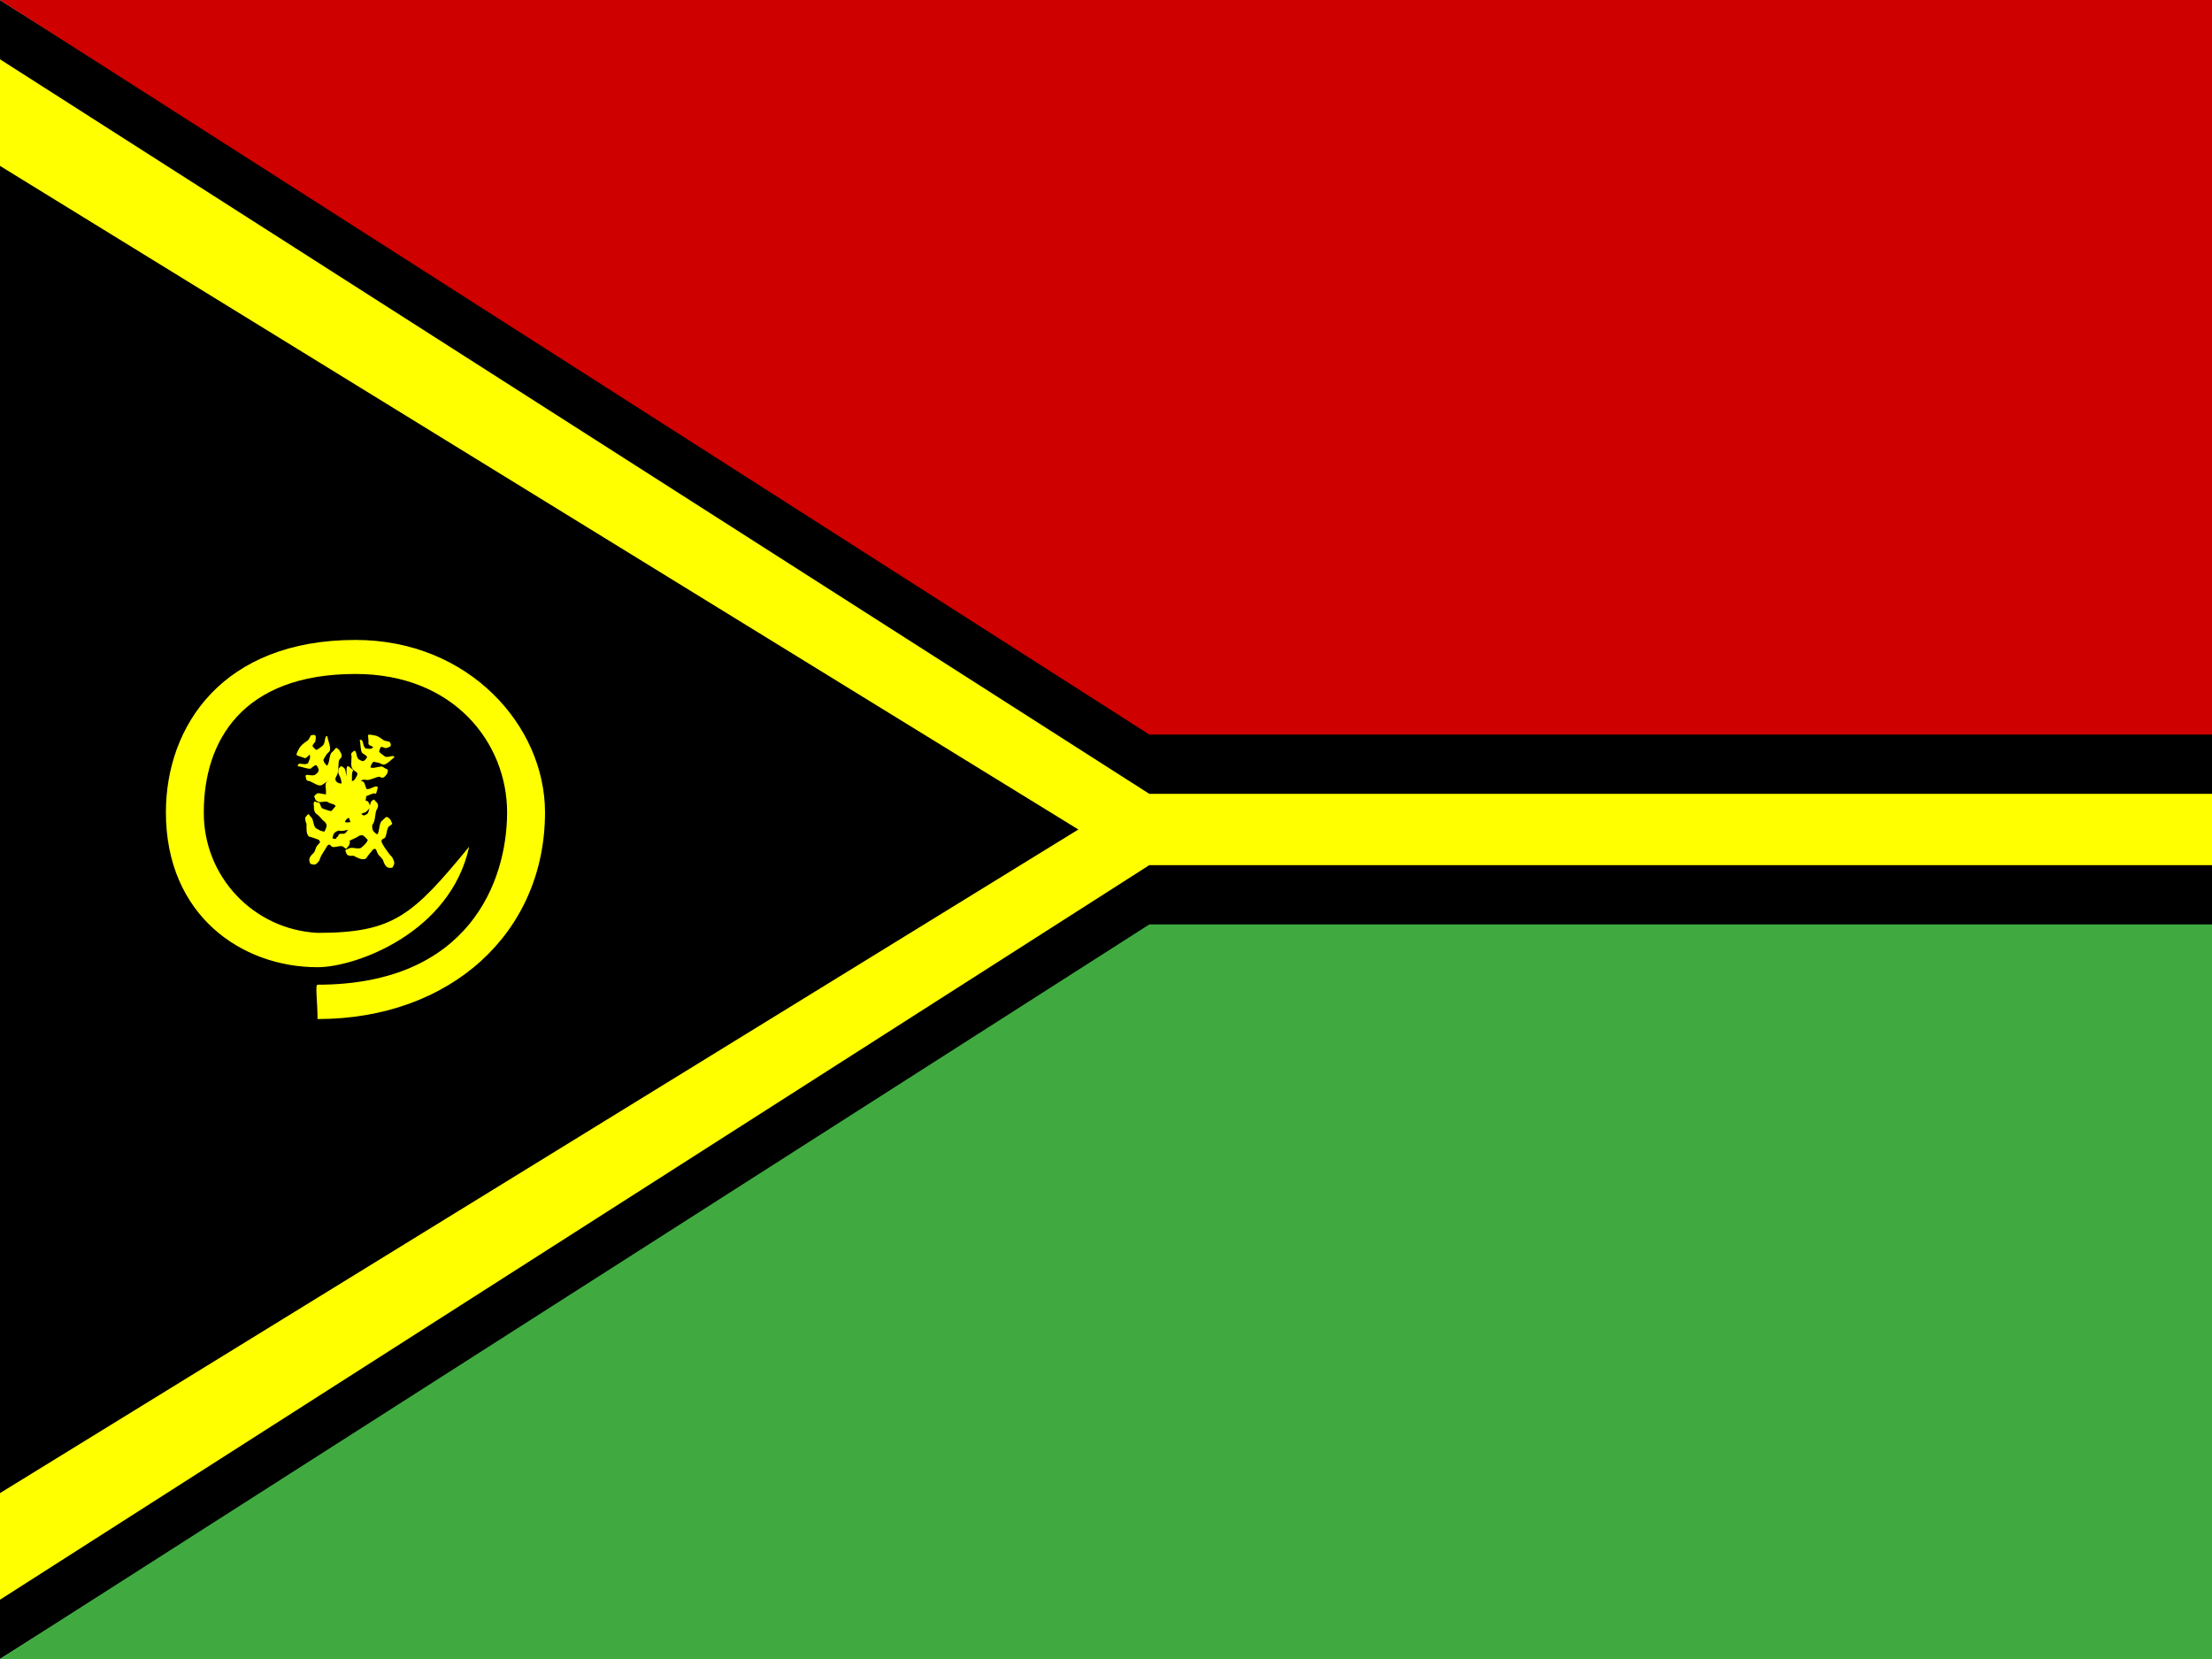
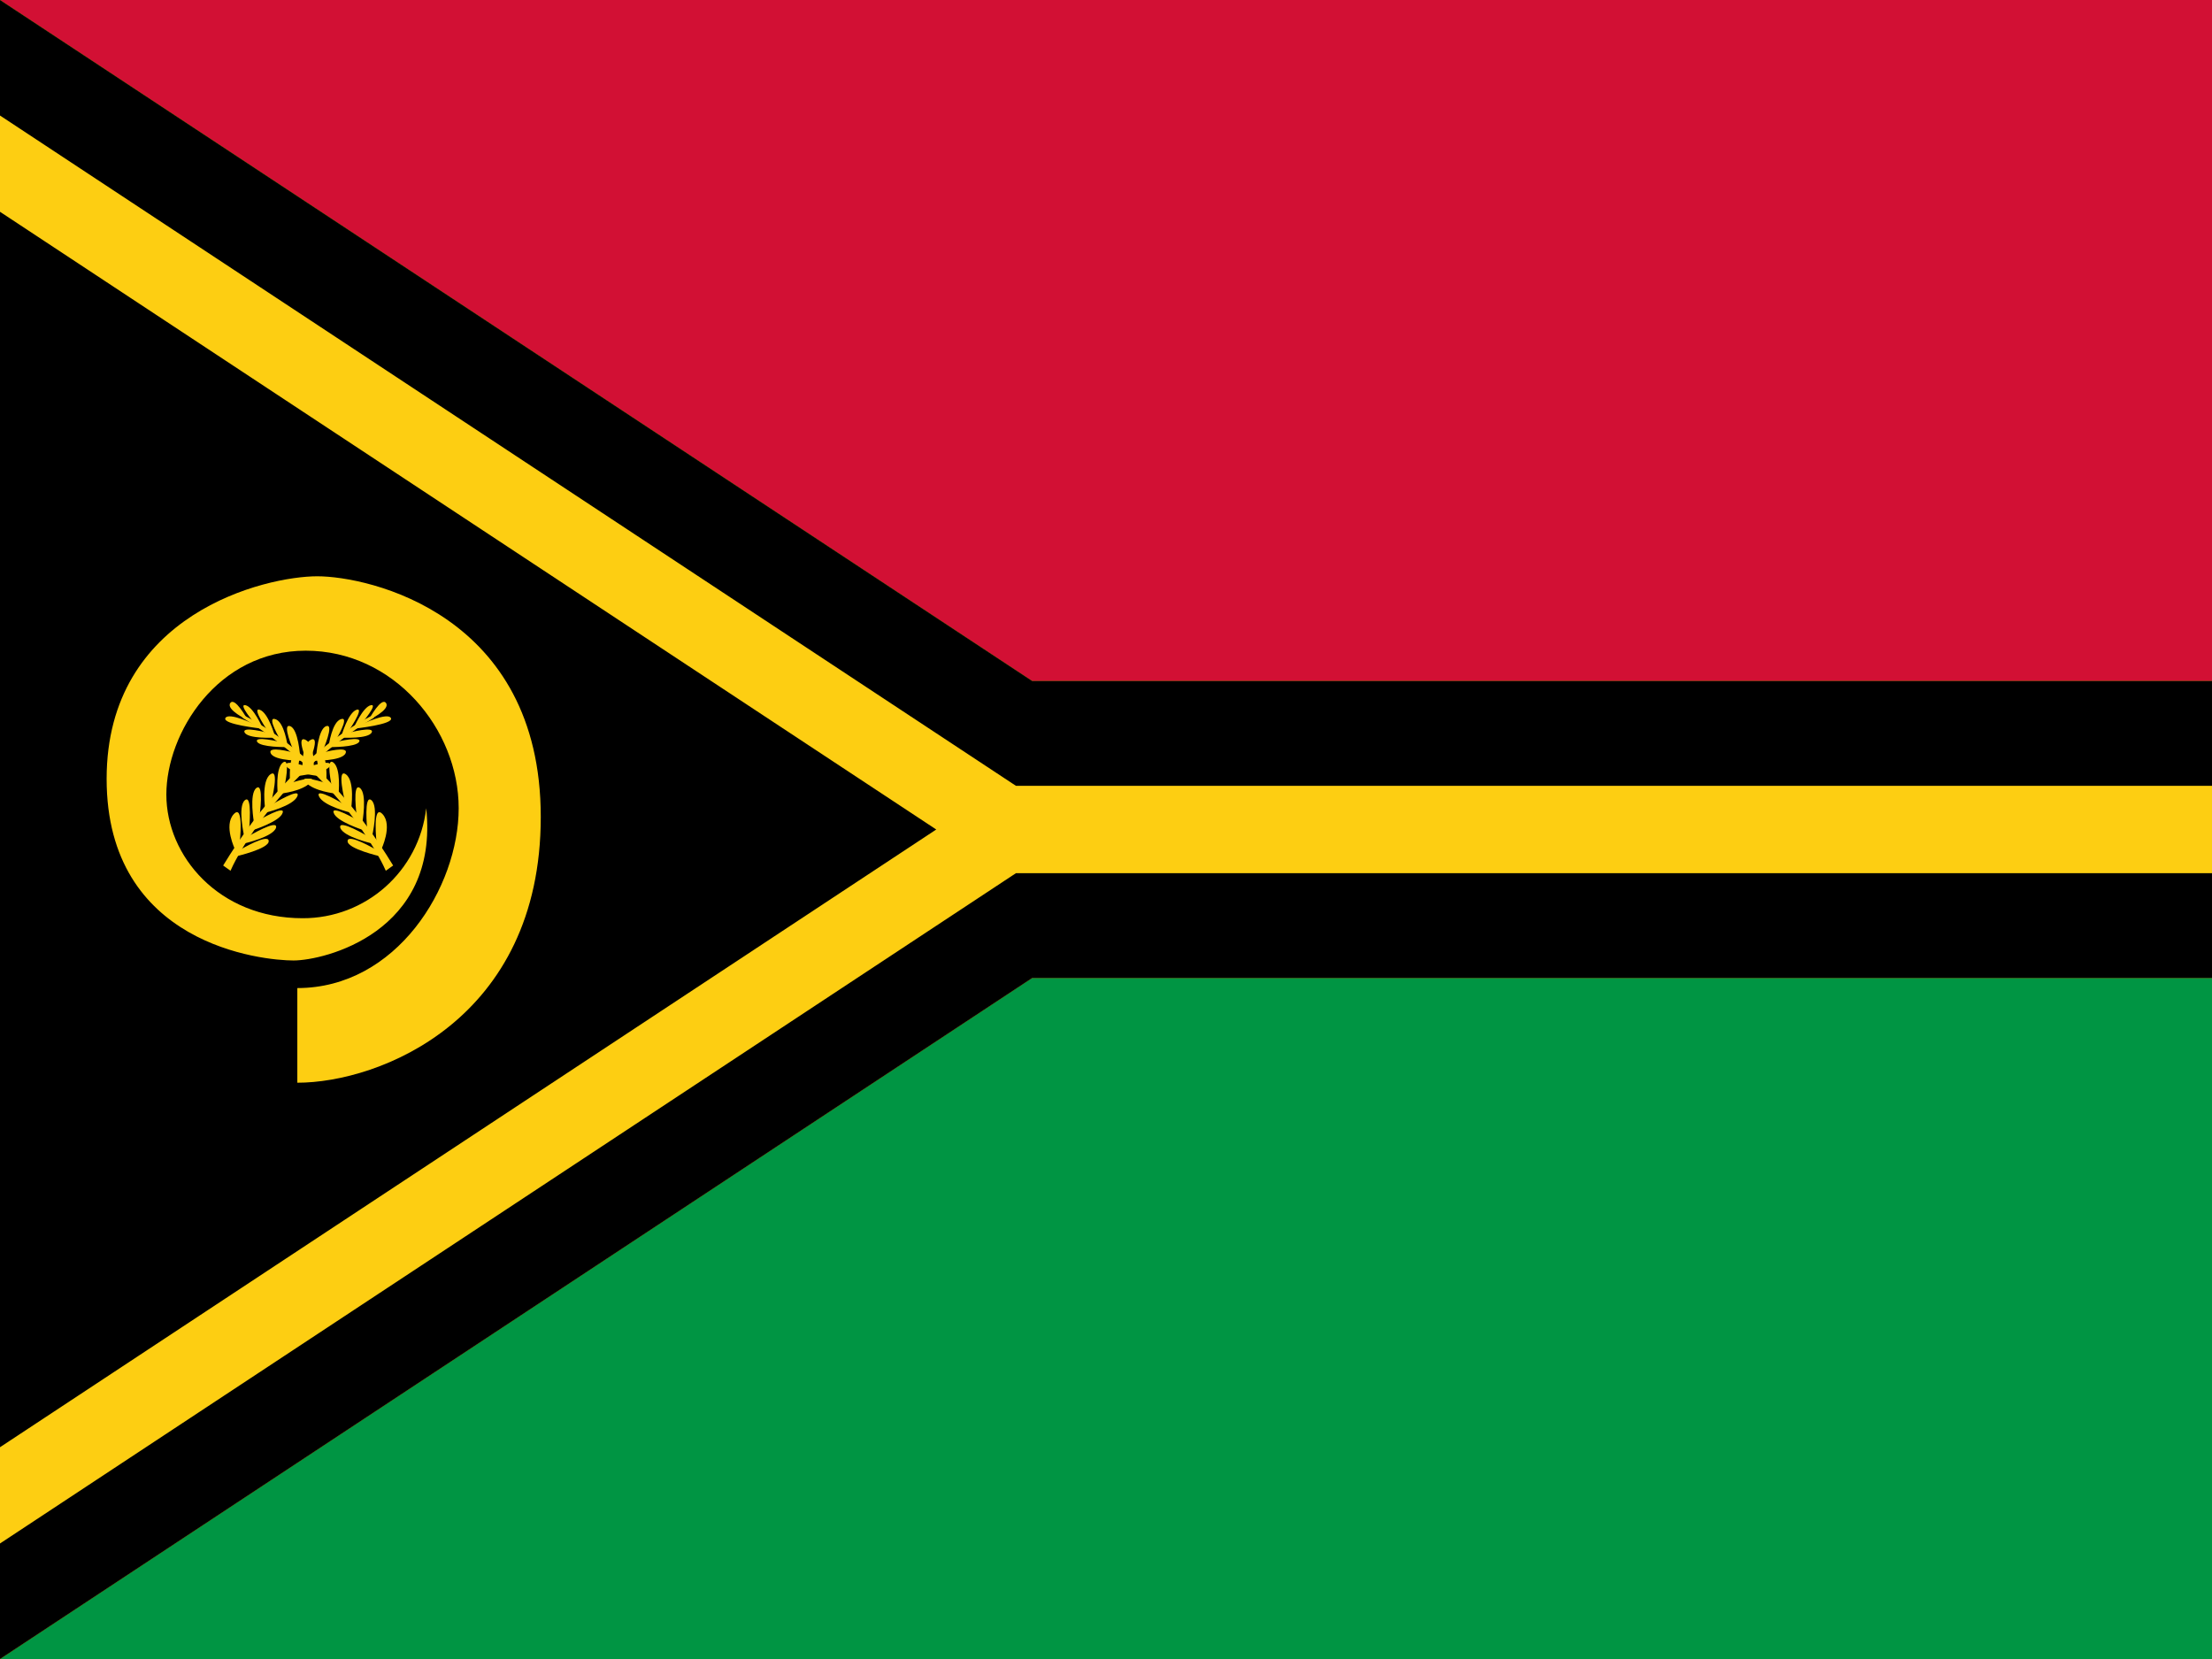
- <svg xmlns="http://www.w3.org/2000/svg" id="flag-icons-vu" viewBox="0 0 640 480">
+ <svg xmlns="http://www.w3.org/2000/svg" xmlns:xlink="http://www.w3.org/1999/xlink" id="flag-icons-vu" viewBox="0 0 640 480">
  <defs>
    <clipPath id="vu-a">
-       <path fill-opacity=".7" d="M0 0h682.7v512H0z" />
+       <path d="M0 0v475l420-195h480v-85H420Z" />
    </clipPath>
  </defs>
-   <g clip-path="url(#vu-a)" transform="scale(.9375)">
-     <g fill-rule="evenodd">
-       <path d="m0 0 347.4 219.4H768v73.2H347.4L0 512V0z" />
-       <path fill="#ff0" d="M0 493.7 354.7 267H768v-22H354.7L0 18.3v32.9L332.8 256 0 460.8v32.9z" />
-       <path fill="#40aa40" d="m0 512 354.7-226.7H768V512H0z" />
-       <path fill="#ce0000" d="m0 0 354.7 226.7H768V0H0z" />
-       <path fill="#ff0" d="M95.8 266.6c1.2.3 1.6.6 2.8-1.1.2-1 1-2.2 1.7-3.3.8-1.5 1.2-2 2-1 .6.7 2.8-.5 3.6.1 1.4 1 .6.8 1.7-.2.9-1.8.1-1.6-1-2.4-1-.6-3.1.6-4 0 .3-1.8.9-2 2-2.4.8.5 3.1-.4 3.8-.4 1 .2 2 .3 2.3-1.2.5-1 .3-.3-.2-1-.8-.7-3 .5-3.9 0-1-.9-.9-1.2-.2-2.6.8-.5 1.5-.3 2.6.4 1 .8 2.8-.7 3.8-.8.9-1 1.9-1.3 1.2-2.5-.3-1-.6-1-1.8-1.3-1.2-.8-2.8.7-3.3-.5 1-1.4 1.3-1.1 2.5-.3.8.2 3-1.1 3.8-1.2 1.1-.3.6 1 1.4-1.8-.3-1.2-2.3.7-3.4.4-1 .2-2-.2-2-1.4 0-1.5.8-1.6 1.9-1.4 1 .2 3.1-1 4-1 1 .6 1.5.4 2.4-1 .6-1.7-.1-1-1.3-2-.8-.5-3 .7-3.9.1.2-.6.5-1.4 1-1.7.9.2 1.6.2 2.7.8 1 .5 2.8-1.5 3.7-2.2-.2-1-2 .4-3-.3-.6-.5-1.5-1-1.7-1.5.6-1.7.3-1.6 2-1 .8-.3 2.3-.3 1.3-1.9-.2-.2-1-.2-1.8-.5-.9-.6-1.7-1.3-2.7-1.5-.7-.1-1.7-.4-2.2-.2 0 1 .2 1.6.1 2.8.5.7 1.3.7 1.5 1-.9.8-1.4.4-2.3.4-1.2-.7-.5-3.1-1.9-2.6.3.7.2 3.4.8 4 .6.4 1.4.8 1.5 1.3-1 1.5-1.3 1.4-2.5.7-1-.6-.6-2.8-1.5-2.7-1 .8-1 .7-.8 1.8 0 1.4-.5 3.4.7 4.2 1.3 1 1.5.8.4 2.7-.7.9-1.1.7-2 .3-.9-.6-.7-3-1.4-3.7-1.4-.8-.6-.8-1.7.2-.3 1.3 0 1.6.5 2.7.4.7.4 3 1.2 3.2 1.2.7 1.3.6-.2 2-1 0-1.6.3-2.4-.7-1-.8-.4-3.2-1.7-3.2-1.2.1-1.5.1-1.4 1.8.3 1.5-.3 3.8.9 4.7 1.1.5 1.8.4 2.2 1.1-.4.3-1 1.3-1.4 1.5-.8 0-1.6-.5-2.5-.7-1-.5-.5-1.4-1.4-2-1 .3-1-1-1.5.3.2 1.2-.2 2.6 1 3.4.8.5 1.5 1.7 2.4 2.3 1 1.2.6 1.4 0 3-.9.1-1.8-.5-2.7-1-.9-.7-.7-3-1.6-3.5-.7-.8-.5-1.4-1.7.2 0 1 .1 1.2.4 2 0 1-.2 3.2.8 3.9 1 .2 2.2.7 3 1 .8 1 .1.8-.8 2.2-.5 1.4-.5 1.7-1.4 2.4-.8 1-1 1.5-.4 2.8z" />
-       <path fill="#ff0" d="M121 267.9c.7-1.2 1.1-1.4 0-3.4-.8-.7-1.6-2-2.4-3.1-1-1.6-1.3-2.2 0-2.7.8-.3.6-3 1.5-3.7 1.4-1.1 1-.3.5-1.9-1.4-1.7-1.5-.8-2.7.2-1 .7-.7 3.5-1.5 4.2-1.6-1-1.6-1.8-1.5-3 .9-.7.9-3.6 1.2-4.3.6-1 1-2-.2-2.9-.8-1-.2-.4-1-.3-1 .7-.7 3.5-1.6 4.2-1.2.8-1.4.5-2.4-.8-.1-1 .3-1.7 1.4-2.6 1.1-.8.5-3.3.8-4.3-.6-1.4-.5-2.6-1.8-2.4-1 0-1.2.3-2 1.5-1.2 1-.4 3.2-1.8 3.2-.9-1.6-.4-1.8.8-2.8.5-.7.2-3.7.4-4.5.2-1.2 1-.2-1.1-2-1.2-.3-.2 2.6-1 3.6-.3 1.2-1 2-2 1.6-1.5-.6-1.2-1.5-.6-2.5s.3-3.8.7-4.7c1-1 1-1.4 0-3-1.3-1.4-1-.3-2.2.6-1 .7-.7 3.5-1.6 4.2-.5-.5-1-1-1.1-1.8.5-.8.7-1.6 1.8-2.5.8-.9-.4-3.5-.6-4.8-1-.2-.4 2.2-1.5 3-.7.5-1.4 1.2-2 1.2-1.3-1.3-1.4-1-.2-2.5.1-1 .7-2.5-1.2-2-.3 0-.5 1-1.1 1.6-1 .7-1.9 1.3-2.5 2.2-.4.7-1 1.7-1 2.3.8.5 1.5.5 2.6 1 .8-.2 1.2-1 1.5-1.1.3 1.2-.2 1.6-.5 2.6-1.2 1-3.2-.7-3.2 1 .8-.1 3.2 1 4 .7.6-.5 1.3-1.2 1.8-1 1 1.5.8 1.9-.3 2.8-1 .8-3-.4-3.1.5.3 1.4.2 1.4 1.3 1.6 1.3.5 2.9 1.9 4 1 1.5-1 1.5-1.3 2.7.6.6 1.1.3 1.5-.5 2.2-.9.8-3-.4-4 0-1.2 1.2-.9.4-.4 2 1 .8 1.4.7 2.7.5.8-.2 3 .8 3.4 0 1.1-1 1-1.1 1.7 1-.4 1.2-.3 1.8-1.6 2.3-1.1.8-3-.9-3.6.5-.4 1.4-.5 1.7 1.1 2.2 1.5.3 3.4 1.8 4.7 1 .9-1 1-1.8 1.9-2 .1.6.7 1.6.7 2.1-.2.9-1 1.5-1.6 2.4-.8.9-1.5 0-2.3.7-.1 1.1-1.4.6-.3 1.7 1 .2 2.3 1.2 3.4.4.9-.7 2.3-1 3.1-1.7 1.5-.6 1.5 0 2.8 1.2-.3 1-1.2 1.7-2 2.4-1 .7-3-.4-3.9.3-1 .5-1.4 0-.5 1.9 1 .5 1.2.3 2 .3 1 .5 2.8 1.6 3.9.8.6-1 1.6-2 2.2-2.8 1.1-.4.7.2 1.6 1.7 1.1 1.2 1.4 1.3 1.7 2.5.6 1.2 1 1.7 2.4 1.5z" />
-       <path fill="#ff0" d="M98 314.5c0-5.3-.8-10.6 0-10.6 46.8 0 58.5-32 58.5-53.2S140.3 208 109.7 208c-35 0-46.8 20.8-46.8 42.6A37 37 0 0 0 98 287.9c23.4 0 29.3-5.3 46.8-26.6-5.8 26.6-35 37.2-46.8 37.2-23.4 0-46.8-16-46.8-47.8 0-26.6 17.5-53.2 58.5-53.2 35.1 0 58.5 26.6 58.5 53.2 0 37.2-29.2 63.8-70.2 63.8z" />
+   <path fill="#009543" d="M0 0h640v480H0z" />
+   <path fill="#d21034" d="M0 0h640v240H0z" />
+   <g clip-path="url(#vu-a)" transform="scale(.71111 1.01053)">
+     <path stroke="#fdce12" stroke-width="110" d="m0 0 420 195h480v85H420L0 475" />
+     <path fill="none" stroke="#000" stroke-width="60" d="m0 0 420 195h480m0 85H420L0 475" />
+   </g>
+   <g fill="#fdce12" transform="translate(-22)scale(1.01053)">
+     <path d="M106.9 283v27c23.5 0 69.7-18 69.7-76.1s-49.3-68.9-64-68.9-60.3 10.6-60.3 58c0 47.6 44.7 52 53.5 52s41.8-8 38-43.6a35.5 35.5 0 0 1-35.4 31.5c-24 0-39-17.8-39-35.4s14.6-41.2 39.9-41.2 43.8 22.5 43.8 45.1-17.8 51.5-46.2 51.5z" />
+     <g id="vu-b">
+       <path stroke="#fdce12" stroke-width=".8" d="m86.2 247.7 1.4 1s11.2-25.5 41.1-43.6c-3.8 2-23.8 12-42.5 42.6z" />
+       <path d="M89.1 243.3s-3.4-7-.4-10.2 1.7 8.3 1.7 8.3l1.3-1.9s-2-8.6.2-10.4 1.2 8.3 1.2 8.3l1.4-1.8s-1.5-8.4.7-10 .9 8 .9 8l1.6-2s-1.2-8 1.5-9.9.3 7.6.3 7.6l1.8-2s-.8-7.3 1.5-9c2.3-1.6.4 7 .4 7l1.6-1.8s-.5-6.8 1.7-8.4.2 6.5.2 6.5l1.7-1.6s-.4-6.9 2.4-8.2-.5 6.4-.5 6.4l2-1.6s.5-8 2.9-8.7c2.4-.8-1 7-1 7l1.7-1.4s.9-6.8 3.5-7.6c2.7-.9-1.6 6.2-1.6 6.2l1.7-1.3s1.9-6.8 4.4-7.6c2.4-.7-2.6 6.5-2.6 6.5l1.7-1.2s2.7-6.2 5-6.6c2.1-.4-2.6 5.1-2.6 5.1l2.1-1.2s3.5-6.4 4.8-4.5-5 4.9-5 4.9l-2 1.2s7.5-3.6 8.4-1.8-10.3 3-10.3 3l-1.8 1.2s7.5-2 6.6-.1-8.4 1.5-8.4 1.5l-1.7 1.2s7.5-1.8 6.5 0c-1 1.6-8.3 1.5-8.3 1.5l-1.8 1.5s7.3-2 6.2.3-9.4 2.1-9.4 2.1l-2 2s7.7-2.7 7-.6c-.6 2-9.4 3-9.4 3l-2 2s8.3-2.7 5.8-.2c-2.4 2.6-8.5 3.2-8.5 3.2l-2.3 3s8.2-5 7-2.2-9.2 4.7-9.2 4.7l-1.6 2s7.4-4.3 6.6-2c-.7 2.5-8.6 5-8.6 5l-1.3 1.8s8.7-5.2 8-2.5c-.8 2.6-9.1 4.5-9.1 4.5l-1 1.7s8-4.7 8-2.4c.2 2.2-9.4 4.4-9.4 4.4z" />
    </g>
+     <use xlink:href="#vu-b" width="100%" height="100%" transform="matrix(-1 0 0 1 220 0)" />
  </g>
</svg>
